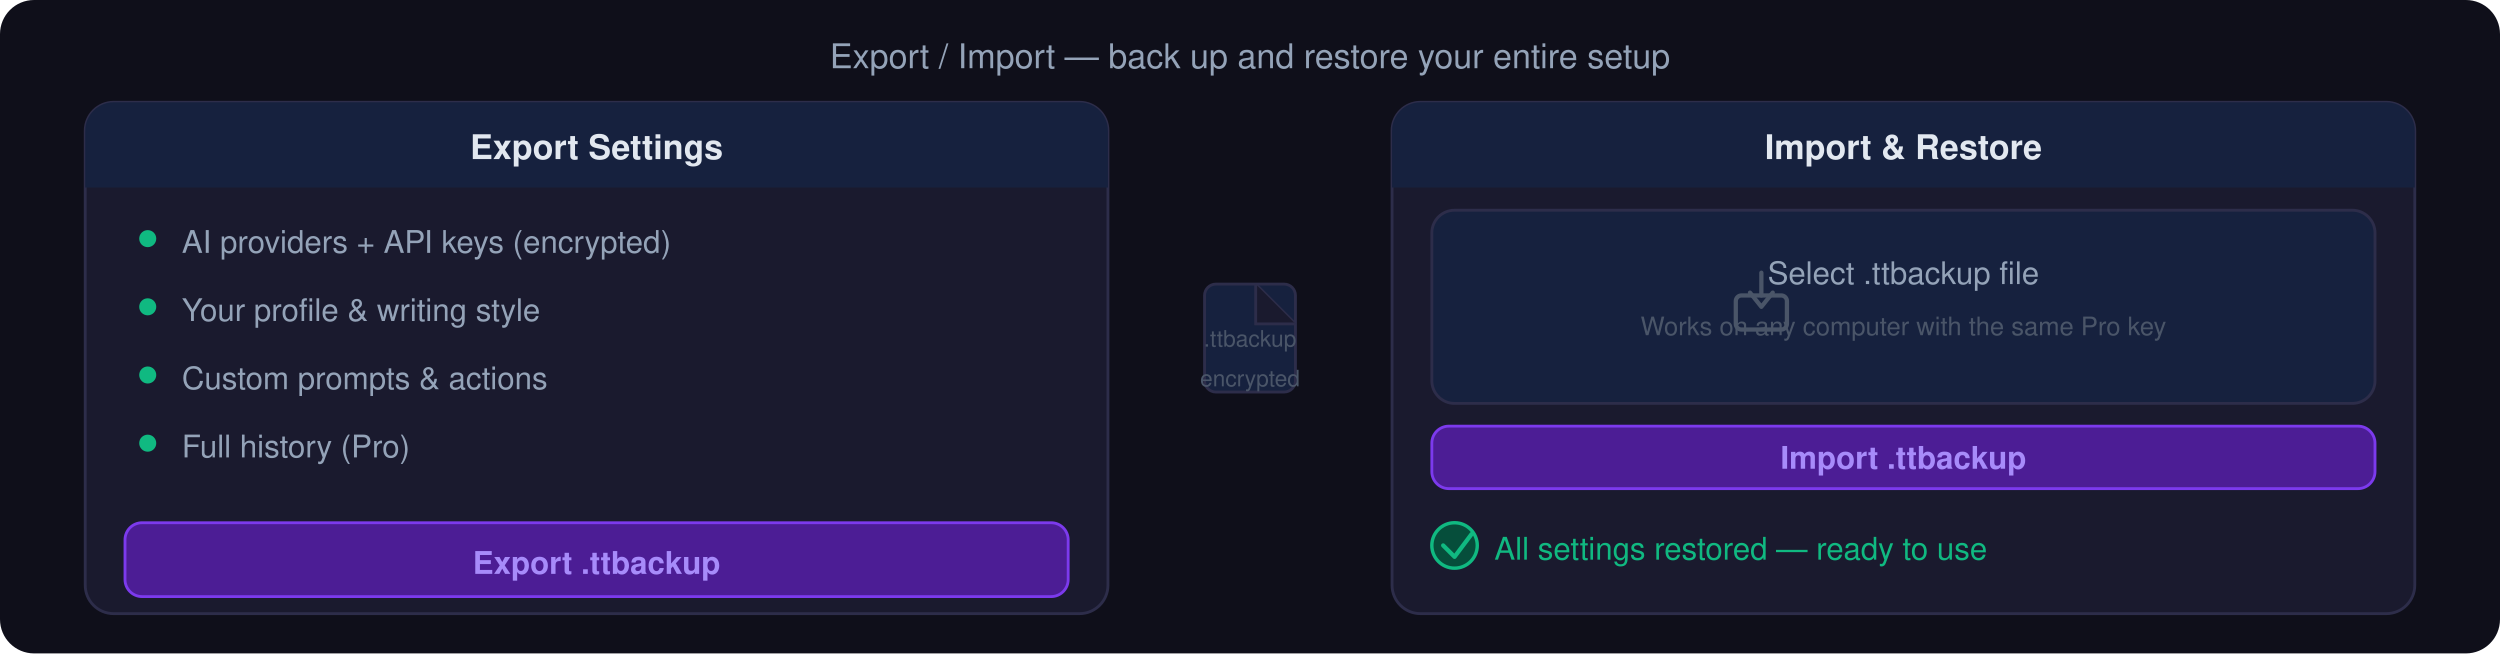
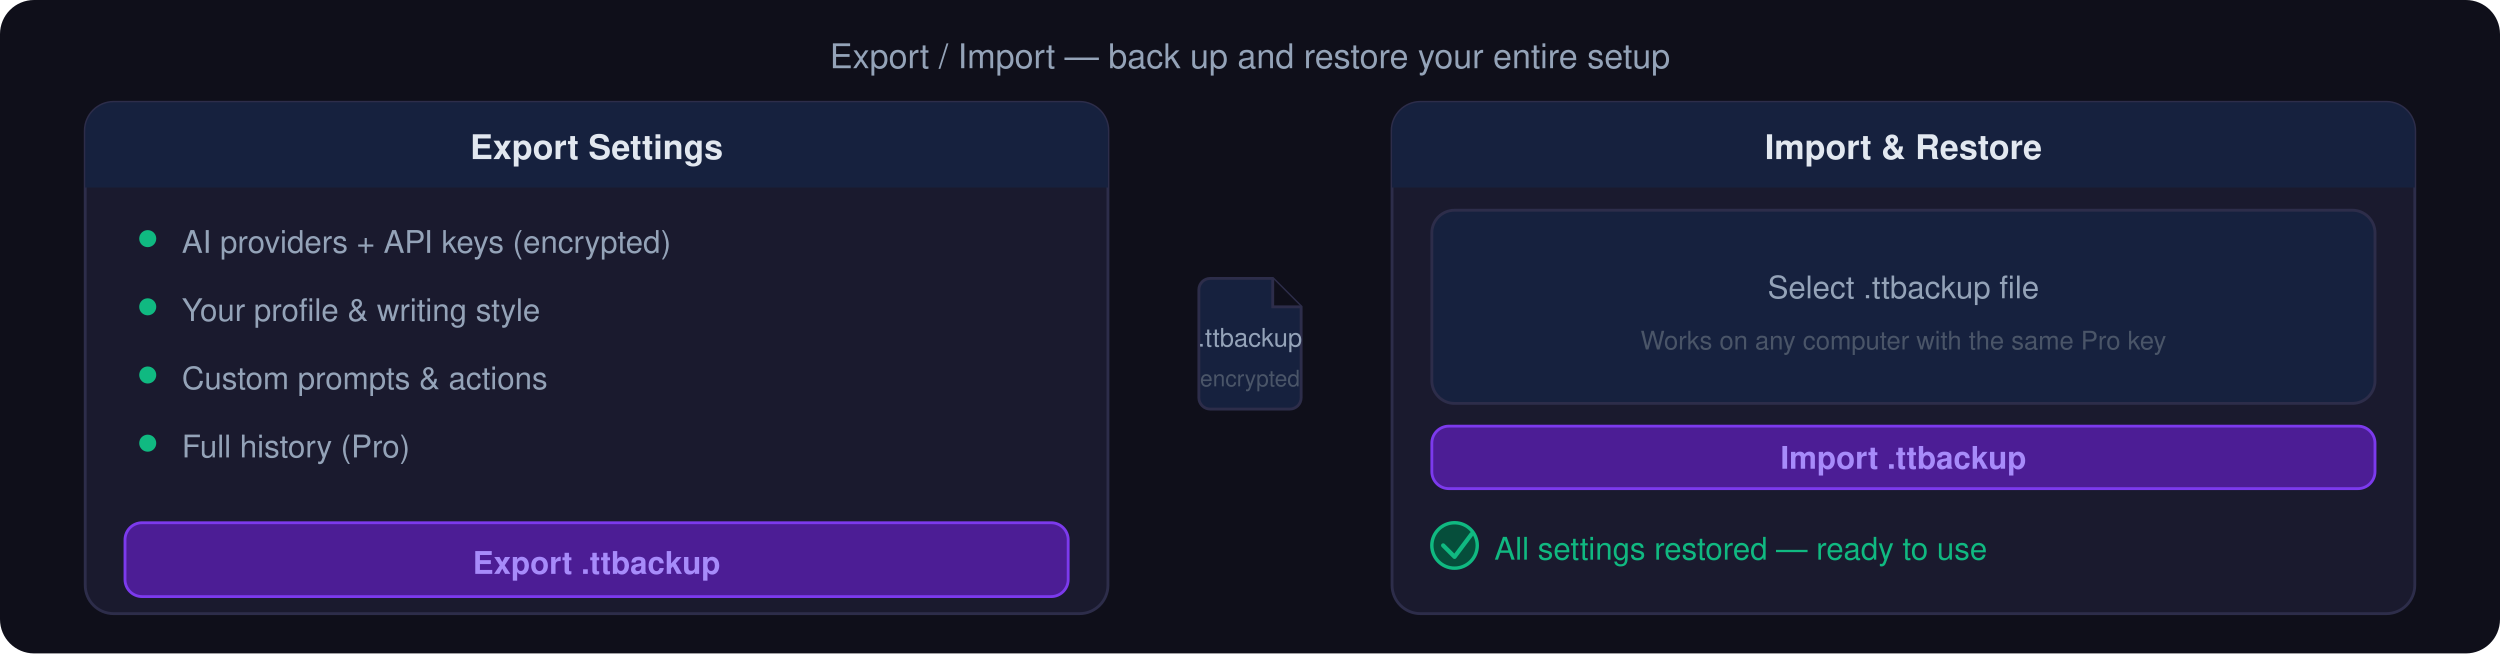
<svg xmlns="http://www.w3.org/2000/svg" width="880" height="230" viewBox="0 0 880 230">
  <defs>
    <style>text { font-family: -apple-system, BlinkMacSystemFont, 'Segoe UI', Helvetica, Arial, sans-serif; }</style>
  </defs>
  <rect x="0" y="0" width="880" height="230" rx="12" fill="#0f0f1a" />
  <text x="440" y="24" fill="#94a3b8" font-size="12" font-weight="normal" text-anchor="middle">Export / Import — back up and restore your entire setup</text>
  <rect x="30" y="36" width="360" height="180" rx="10" fill="#1a1a2e" stroke="#2d2d4a" stroke-width="1" />
  <path d="M40,36 H380 A10,10 0 0 1 390,46 V66 H30 V46 A10,10 0 0 1 40,36 Z" fill="#16213e" />
  <text x="210" y="56" fill="#e2e8f0" font-size="12" font-weight="600" text-anchor="middle">Export Settings</text>
  <circle cx="52" cy="84" r="3" fill="#10b981" />
  <text x="64" y="89" fill="#94a3b8" font-size="11" font-weight="normal" text-anchor="start">AI providers + API keys (encrypted)</text>
  <circle cx="52" cy="108" r="3" fill="#10b981" />
  <text x="64" y="113" fill="#94a3b8" font-size="11" font-weight="normal" text-anchor="start">Your profile &amp; writing style</text>
  <circle cx="52" cy="132" r="3" fill="#10b981" />
  <text x="64" y="137" fill="#94a3b8" font-size="11" font-weight="normal" text-anchor="start">Custom prompts &amp; actions</text>
  <circle cx="52" cy="156" r="3" fill="#10b981" />
  <text x="64" y="161" fill="#94a3b8" font-size="11" font-weight="normal" text-anchor="start">Full history (Pro)</text>
  <rect x="44" y="184" width="332" height="26" rx="6" fill="#4c1d95" stroke="#7c3aed" stroke-width="1" />
  <text x="210" y="202" fill="#a78bfa" font-size="11" font-weight="600" text-anchor="middle">Export  .ttbackup</text>
-   <rect x="424" y="100" width="32" height="38" rx="4" fill="#16213e" stroke="#2d2d4a" stroke-width="1" />
-   <path d="M442,100 L456,114" stroke="#2d2d4a" stroke-width="1" />
-   <path d="M442,100 V114 H456" fill="#1a1a2e" stroke="#2d2d4a" stroke-width="1" />
-   <text x="440" y="122" fill="#4a5568" font-size="8" font-weight="normal" text-anchor="middle">.ttbackup</text>
+   <path d="M426,98 H448 L458,108 V140 A4,4 0 0 1 454,144 H426 A4,4 0 0 1 422,140 V102 A4,4 0 0 1 426,98 Z" fill="#16213e" stroke="#2d2d4a" stroke-width="1" />
+   <path d="M448,98 L448,108 L458,108" fill="#0f0f1a" stroke="#2d2d4a" stroke-width="1" />
+   <text x="440" y="122" fill="#94a3b8" font-size="9" font-weight="normal" text-anchor="middle">.ttbackup</text>
  <text x="440" y="136" fill="#4a5568" font-size="8" font-weight="normal" text-anchor="middle">encrypted</text>
  <rect x="490" y="36" width="360" height="180" rx="10" fill="#1a1a2e" stroke="#2d2d4a" stroke-width="1" />
  <path d="M500,36 H840 A10,10 0 0 1 850,46 V66 H490 V46 A10,10 0 0 1 500,36 Z" fill="#16213e" />
  <text x="670" y="56" fill="#e2e8f0" font-size="12" font-weight="600" text-anchor="middle">Import &amp; Restore</text>
  <rect x="504" y="74" width="332" height="68" rx="8" fill="#16213e" stroke="#2d2d4a" stroke-width="1" />
-   <text x="670" y="100" fill="#94a3b8" font-size="11" font-weight="normal" text-anchor="middle">Select .ttbackup file</text>
-   <text x="670" y="118" fill="#4a5568" font-size="9" font-weight="normal" text-anchor="middle">Works on any computer with the same Pro key</text>
-   <rect x="611" y="104" width="18" height="12" rx="2" fill="none" stroke="#4a5568" stroke-width="1.5" />
-   <line x1="620" y1="96" x2="620" y2="104" stroke="#4a5568" stroke-width="1.5" stroke-linecap="round" />
-   <path d="M616,103 L620,108 L624,103" fill="none" stroke="#4a5568" stroke-width="1.5" stroke-linecap="round" stroke-linejoin="round" />
+   <text x="670" y="105" fill="#94a3b8" font-size="11" font-weight="normal" text-anchor="middle">Select .ttbackup file</text>
+   <text x="670" y="123" fill="#4a5568" font-size="9" font-weight="normal" text-anchor="middle">Works on any computer with the same Pro key</text>
  <rect x="504" y="150" width="332" height="22" rx="6" fill="#4c1d95" stroke="#7c3aed" stroke-width="1" />
  <text x="670" y="165" fill="#a78bfa" font-size="11" font-weight="600" text-anchor="middle">Import .ttbackup</text>
  <circle cx="512" cy="192" r="8" fill="#064e3b" stroke="#10b981" stroke-width="1.2" />
  <path d="M508,192 L512,196 L518,188" stroke="#10b981" stroke-width="1.5" fill="none" stroke-linecap="round" stroke-linejoin="round" />
  <text x="526" y="197" fill="#10b981" font-size="11" font-weight="normal" text-anchor="start">All settings restored — ready to use</text>
</svg>
